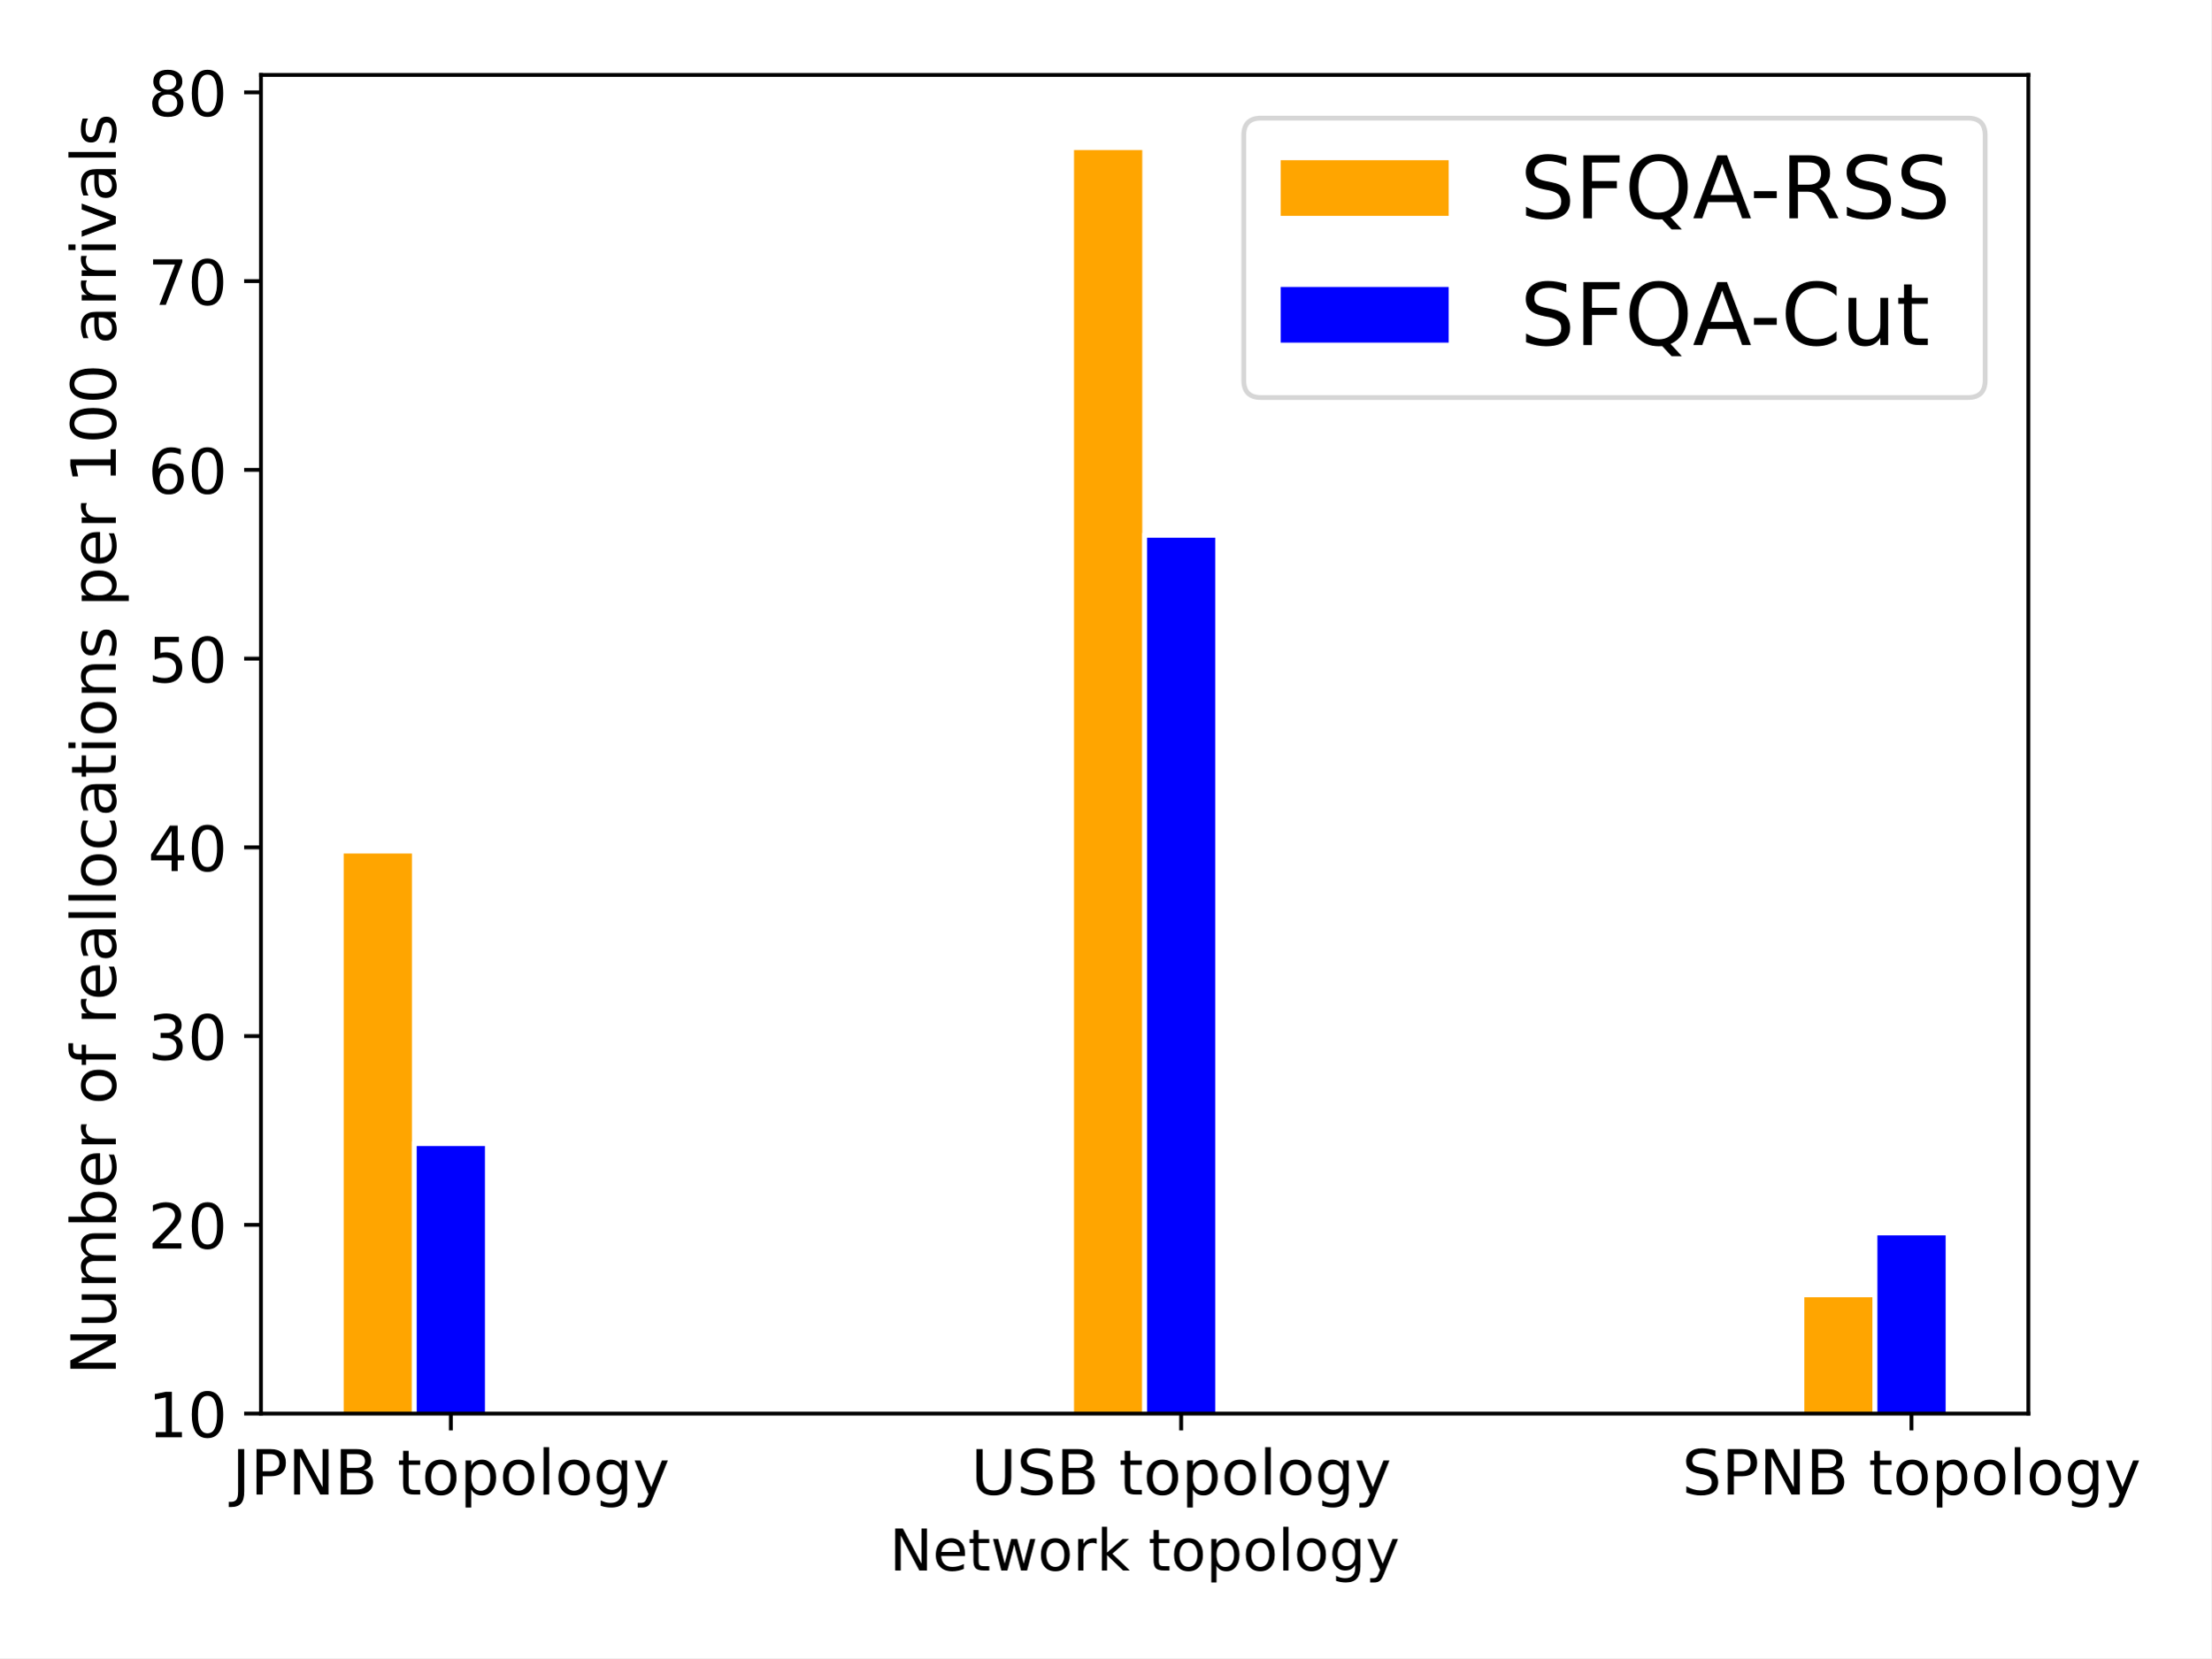
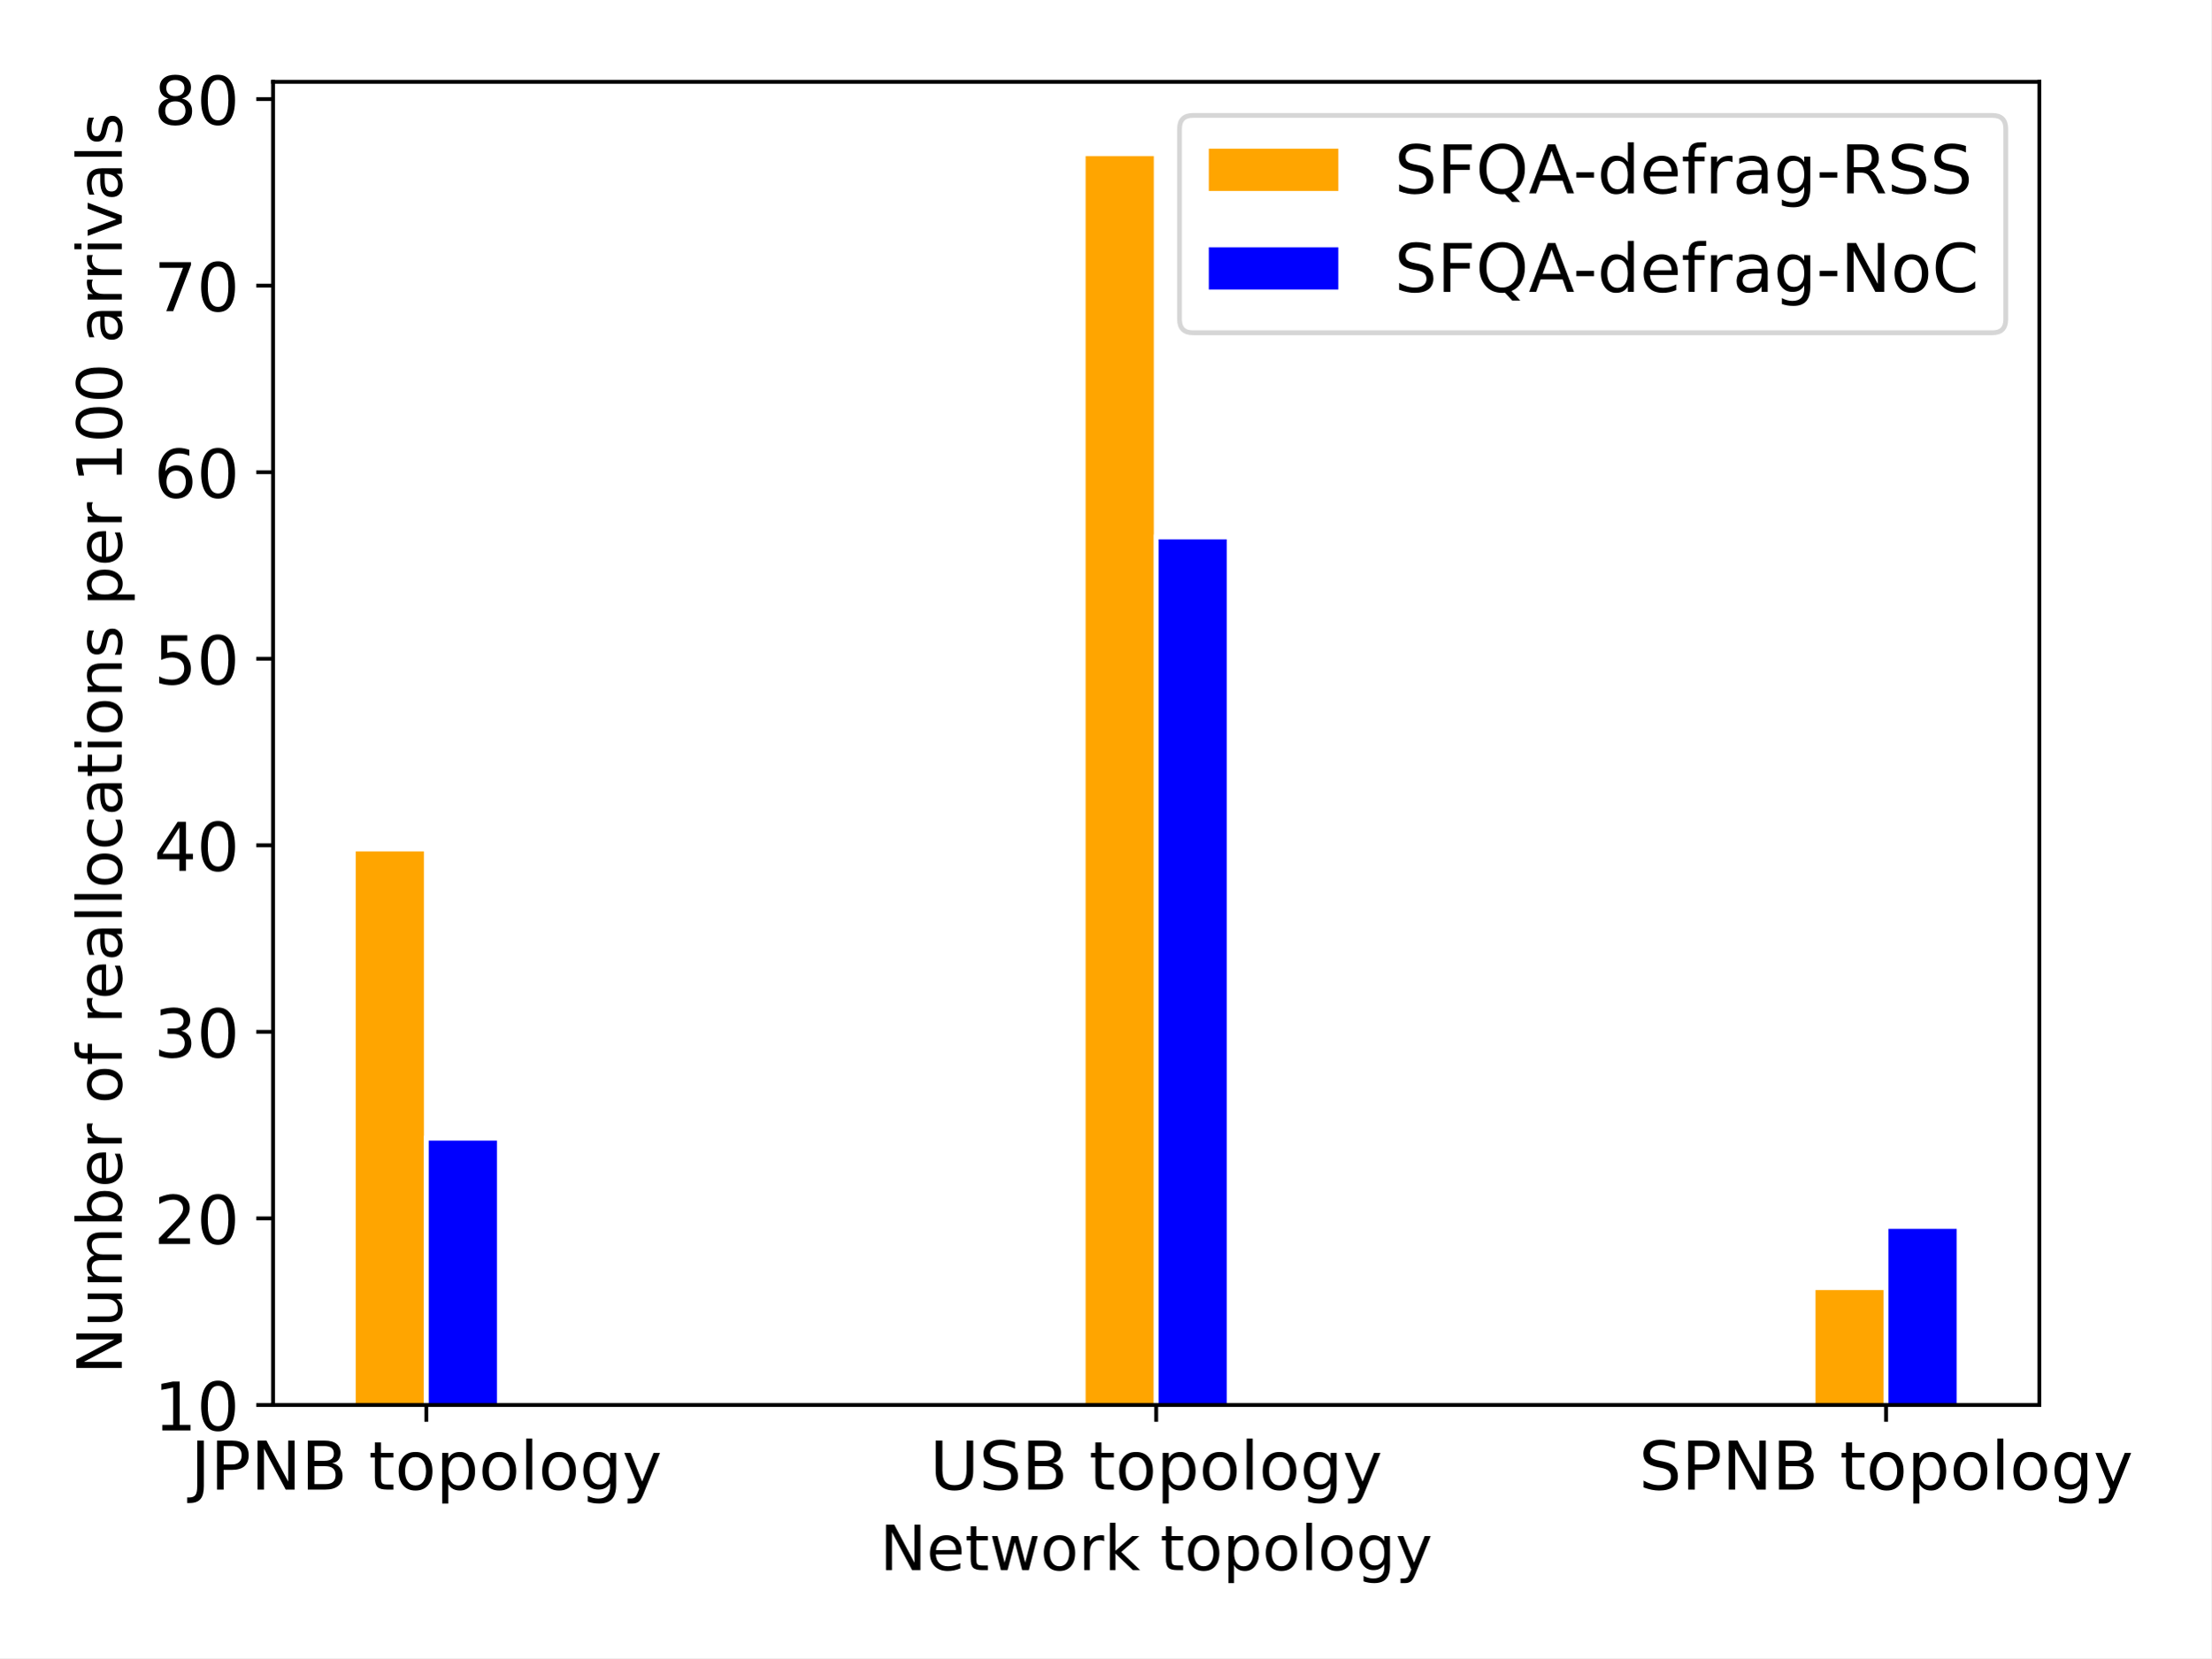
<svg xmlns="http://www.w3.org/2000/svg" xmlns:xlink="http://www.w3.org/1999/xlink" width="460.8pt" height="345.6pt" viewBox="0 0 460.8 345.6" version="1.1">
  <defs>
    <style type="text/css">*{stroke-linejoin: round; stroke-linecap: butt}</style>
  </defs>
  <g id="figure_1">
    <g id="patch_1">
      <path d="M 0 345.6  L 460.8 345.6  L 460.8 0  L 0 0  z " style="fill: #ffffff" />
    </g>
    <g id="axes_1">
      <g id="patch_2">
-         <path d="M 54.38 294.64  L 422.716 294.64  L 422.716 15.615  L 54.38 15.615  z " style="fill: #ffffff" />
+         <path d="M 56.9 292.84  L 425.01 292.84  L 425.01 17.055  L 56.9 17.055  z " style="fill: #ffffff" />
      </g>
      <g id="patch_3">
-         <path d="M 71.123 333.982  L 86.343 333.982  L 86.343 177.402  L 71.123 177.402  z " clip-path="url(#p8b72c60b9d)" style="fill: #ffa500; stroke: #ffffff; stroke-linejoin: miter" />
+         <path d="M 73.632 331.725  L 88.843 331.725  L 88.843 176.963  L 73.632 176.963  z " clip-path="url(#pbbbb23c0f5)" style="fill: #ffa500; stroke: #ffffff; stroke-linejoin: miter" />
      </g>
      <g id="patch_4">
-         <path d="M 223.328 333.982  L 238.548 333.982  L 238.548 30.775  L 223.328 30.775  z " clip-path="url(#p8b72c60b9d)" style="fill: #ffa500; stroke: #ffffff; stroke-linejoin: miter" />
+         <path d="M 225.744 331.725  L 240.955 331.725  L 240.955 32.039  L 225.744 32.039  z " clip-path="url(#pbbbb23c0f5)" style="fill: #ffa500; stroke: #ffffff; stroke-linejoin: miter" />
      </g>
      <g id="patch_5">
-         <path d="M 375.533 333.982  L 390.753 333.982  L 390.753 269.894  L 375.533 269.894  z " clip-path="url(#p8b72c60b9d)" style="fill: #ffa500; stroke: #ffffff; stroke-linejoin: miter" />
+         <path d="M 377.855 331.725  L 393.066 331.725  L 393.066 268.381  L 377.855 268.381  z " clip-path="url(#pbbbb23c0f5)" style="fill: #ffa500; stroke: #ffffff; stroke-linejoin: miter" />
      </g>
      <g id="patch_6">
-         <path d="M 86.343 333.982  L 101.564 333.982  L 101.564 238.381  L 86.343 238.381  z " clip-path="url(#p8b72c60b9d)" style="fill: #0000ff; stroke: #ffffff; stroke-linejoin: miter" />
+         <path d="M 88.843 331.725  L 104.055 331.725  L 104.055 237.235  L 88.843 237.235  z " clip-path="url(#pbbbb23c0f5)" style="fill: #0000ff; stroke: #ffffff; stroke-linejoin: miter" />
      </g>
      <g id="patch_7">
-         <path d="M 238.548 333.982  L 253.769 333.982  L 253.769 111.583  L 238.548 111.583  z " clip-path="url(#p8b72c60b9d)" style="fill: #0000ff; stroke: #ffffff; stroke-linejoin: miter" />
+         <path d="M 240.955 331.725  L 256.166 331.725  L 256.166 111.909  L 240.955 111.909  z " clip-path="url(#pbbbb23c0f5)" style="fill: #0000ff; stroke: #ffffff; stroke-linejoin: miter" />
      </g>
      <g id="patch_8">
-         <path d="M 390.753 333.982  L 405.974 333.982  L 405.974 256.99  L 390.753 256.99  z " clip-path="url(#p8b72c60b9d)" style="fill: #0000ff; stroke: #ffffff; stroke-linejoin: miter" />
+         <path d="M 393.066 331.725  L 408.277 331.725  L 408.277 255.627  L 393.066 255.627  z " clip-path="url(#pbbbb23c0f5)" style="fill: #0000ff; stroke: #ffffff; stroke-linejoin: miter" />
      </g>
      <g id="matplotlib.axis_1">
        <g id="xtick_1">
          <g id="line2d_1">
            <defs>
-               <path id="m2467086071" d="M 0 0  L 0 3.5  " style="stroke: #000000; stroke-width: 0.8" />
-             </defs>
-             <g>
-               <use xlink:href="#m2467086071" x="93.953" y="294.64" style="stroke: #000000; stroke-width: 0.8" />
+               <path id="m470420063f" d="M 0 0  L 0 3.5  " style="stroke: #000000; stroke-width: 0.8" />
+             </defs>
+             <g>
+               <use xlink:href="#m470420063f" x="88.843" y="292.84" style="stroke: #000000; stroke-width: 0.8" />
            </g>
          </g>
          <g id="text_1">
-             <g transform="translate(48.34261 311.518) scale(0.13 -0.13)">
+             <g transform="translate(39.72419 310.4778) scale(0.14 -0.14)">
              <defs>
                <path id="DejaVuSans-4a" d="M 628 4666  L 1259 4666  L 1259 325  Q 1259 -519 939 -900  Q 619 -1281 -91 -1281  L -331 -1281  L -331 -750  L -134 -750  Q 284 -750 456 -515  Q 628 -281 628 325  L 628 4666  z " transform="scale(0.015625)" />
                <path id="DejaVuSans-50" d="M 1259 4147  L 1259 2394  L 2053 2394  Q 2494 2394 2734 2622  Q 2975 2850 2975 3272  Q 2975 3691 2734 3919  Q 2494 4147 2053 4147  L 1259 4147  z M 628 4666  L 2053 4666  Q 2838 4666 3239 4311  Q 3641 3956 3641 3272  Q 3641 2581 3239 2228  Q 2838 1875 2053 1875  L 1259 1875  L 1259 0  L 628 0  L 628 4666  z " transform="scale(0.015625)" />
                <path id="DejaVuSans-4e" d="M 628 4666  L 1478 4666  L 3547 763  L 3547 4666  L 4159 4666  L 4159 0  L 3309 0  L 1241 3903  L 1241 0  L 628 0  L 628 4666  z " transform="scale(0.015625)" />
                <path id="DejaVuSans-42" d="M 1259 2228  L 1259 519  L 2272 519  Q 2781 519 3026 730  Q 3272 941 3272 1375  Q 3272 1813 3026 2020  Q 2781 2228 2272 2228  L 1259 2228  z M 1259 4147  L 1259 2741  L 2194 2741  Q 2656 2741 2882 2914  Q 3109 3088 3109 3444  Q 3109 3797 2882 3972  Q 2656 4147 2194 4147  L 1259 4147  z M 628 4666  L 2241 4666  Q 2963 4666 3353 4366  Q 3744 4066 3744 3513  Q 3744 3084 3544 2831  Q 3344 2578 2956 2516  Q 3422 2416 3680 2098  Q 3938 1781 3938 1306  Q 3938 681 3513 340  Q 3088 0 2303 0  L 628 0  L 628 4666  z " transform="scale(0.015625)" />
                <path id="DejaVuSans-20" transform="scale(0.015625)" />
                <path id="DejaVuSans-74" d="M 1172 4494  L 1172 3500  L 2356 3500  L 2356 3053  L 1172 3053  L 1172 1153  Q 1172 725 1289 603  Q 1406 481 1766 481  L 2356 481  L 2356 0  L 1766 0  Q 1100 0 847 248  Q 594 497 594 1153  L 594 3053  L 172 3053  L 172 3500  L 594 3500  L 594 4494  L 1172 4494  z " transform="scale(0.015625)" />
                <path id="DejaVuSans-6f" d="M 1959 3097  Q 1497 3097 1228 2736  Q 959 2375 959 1747  Q 959 1119 1226 758  Q 1494 397 1959 397  Q 2419 397 2687 759  Q 2956 1122 2956 1747  Q 2956 2369 2687 2733  Q 2419 3097 1959 3097  z M 1959 3584  Q 2709 3584 3137 3096  Q 3566 2609 3566 1747  Q 3566 888 3137 398  Q 2709 -91 1959 -91  Q 1206 -91 779 398  Q 353 888 353 1747  Q 353 2609 779 3096  Q 1206 3584 1959 3584  z " transform="scale(0.015625)" />
                <path id="DejaVuSans-70" d="M 1159 525  L 1159 -1331  L 581 -1331  L 581 3500  L 1159 3500  L 1159 2969  Q 1341 3281 1617 3432  Q 1894 3584 2278 3584  Q 2916 3584 3314 3078  Q 3713 2572 3713 1747  Q 3713 922 3314 415  Q 2916 -91 2278 -91  Q 1894 -91 1617 61  Q 1341 213 1159 525  z M 3116 1747  Q 3116 2381 2855 2742  Q 2594 3103 2138 3103  Q 1681 3103 1420 2742  Q 1159 2381 1159 1747  Q 1159 1113 1420 752  Q 1681 391 2138 391  Q 2594 391 2855 752  Q 3116 1113 3116 1747  z " transform="scale(0.015625)" />
                <path id="DejaVuSans-6c" d="M 603 4863  L 1178 4863  L 1178 0  L 603 0  L 603 4863  z " transform="scale(0.015625)" />
                <path id="DejaVuSans-67" d="M 2906 1791  Q 2906 2416 2648 2759  Q 2391 3103 1925 3103  Q 1463 3103 1205 2759  Q 947 2416 947 1791  Q 947 1169 1205 825  Q 1463 481 1925 481  Q 2391 481 2648 825  Q 2906 1169 2906 1791  z M 3481 434  Q 3481 -459 3084 -895  Q 2688 -1331 1869 -1331  Q 1566 -1331 1297 -1286  Q 1028 -1241 775 -1147  L 775 -588  Q 1028 -725 1275 -790  Q 1522 -856 1778 -856  Q 2344 -856 2625 -561  Q 2906 -266 2906 331  L 2906 616  Q 2728 306 2450 153  Q 2172 0 1784 0  Q 1141 0 747 490  Q 353 981 353 1791  Q 353 2603 747 3093  Q 1141 3584 1784 3584  Q 2172 3584 2450 3431  Q 2728 3278 2906 2969  L 2906 3500  L 3481 3500  L 3481 434  z " transform="scale(0.015625)" />
                <path id="DejaVuSans-79" d="M 2059 -325  Q 1816 -950 1584 -1140  Q 1353 -1331 966 -1331  L 506 -1331  L 506 -850  L 844 -850  Q 1081 -850 1212 -737  Q 1344 -625 1503 -206  L 1606 56  L 191 3500  L 800 3500  L 1894 763  L 2988 3500  L 3597 3500  L 2059 -325  z " transform="scale(0.015625)" />
              </defs>
              <use xlink:href="#DejaVuSans-4a" />
              <use xlink:href="#DejaVuSans-50" x="29.492" />
              <use xlink:href="#DejaVuSans-4e" x="89.795" />
              <use xlink:href="#DejaVuSans-42" x="164.6" />
              <use xlink:href="#DejaVuSans-20" x="233.203" />
              <use xlink:href="#DejaVuSans-74" x="264.99" />
              <use xlink:href="#DejaVuSans-6f" x="304.199" />
              <use xlink:href="#DejaVuSans-70" x="365.381" />
              <use xlink:href="#DejaVuSans-6f" x="428.857" />
              <use xlink:href="#DejaVuSans-6c" x="490.039" />
              <use xlink:href="#DejaVuSans-6f" x="517.822" />
              <use xlink:href="#DejaVuSans-67" x="579.004" />
              <use xlink:href="#DejaVuSans-79" x="642.48" />
            </g>
          </g>
        </g>
        <g id="xtick_2">
          <g id="line2d_2">
            <g>
-               <use xlink:href="#m2467086071" x="246.158" y="294.64" style="stroke: #000000; stroke-width: 0.8" />
+               <use xlink:href="#m470420063f" x="240.955" y="292.84" style="stroke: #000000; stroke-width: 0.8" />
            </g>
          </g>
          <g id="text_2">
-             <g transform="translate(202.3636 311.518) scale(0.13 -0.13)">
+             <g transform="translate(193.7913 310.4778) scale(0.14 -0.14)">
              <defs>
                <path id="DejaVuSans-55" d="M 556 4666  L 1191 4666  L 1191 1831  Q 1191 1081 1462 751  Q 1734 422 2344 422  Q 2950 422 3222 751  Q 3494 1081 3494 1831  L 3494 4666  L 4128 4666  L 4128 1753  Q 4128 841 3676 375  Q 3225 -91 2344 -91  Q 1459 -91 1007 375  Q 556 841 556 1753  L 556 4666  z " transform="scale(0.015625)" />
                <path id="DejaVuSans-53" d="M 3425 4513  L 3425 3897  Q 3066 4069 2747 4153  Q 2428 4238 2131 4238  Q 1616 4238 1336 4038  Q 1056 3838 1056 3469  Q 1056 3159 1242 3001  Q 1428 2844 1947 2747  L 2328 2669  Q 3034 2534 3370 2195  Q 3706 1856 3706 1288  Q 3706 609 3251 259  Q 2797 -91 1919 -91  Q 1588 -91 1214 -16  Q 841 59 441 206  L 441 856  Q 825 641 1194 531  Q 1563 422 1919 422  Q 2459 422 2753 634  Q 3047 847 3047 1241  Q 3047 1584 2836 1778  Q 2625 1972 2144 2069  L 1759 2144  Q 1053 2284 737 2584  Q 422 2884 422 3419  Q 422 4038 858 4394  Q 1294 4750 2059 4750  Q 2388 4750 2728 4690  Q 3069 4631 3425 4513  z " transform="scale(0.015625)" />
              </defs>
              <use xlink:href="#DejaVuSans-55" />
              <use xlink:href="#DejaVuSans-53" x="73.193" />
              <use xlink:href="#DejaVuSans-42" x="136.67" />
              <use xlink:href="#DejaVuSans-20" x="205.273" />
              <use xlink:href="#DejaVuSans-74" x="237.061" />
              <use xlink:href="#DejaVuSans-6f" x="276.27" />
              <use xlink:href="#DejaVuSans-70" x="337.451" />
              <use xlink:href="#DejaVuSans-6f" x="400.928" />
              <use xlink:href="#DejaVuSans-6c" x="462.109" />
              <use xlink:href="#DejaVuSans-6f" x="489.893" />
              <use xlink:href="#DejaVuSans-67" x="551.074" />
              <use xlink:href="#DejaVuSans-79" x="614.551" />
            </g>
          </g>
        </g>
        <g id="xtick_3">
          <g id="line2d_3">
            <g>
-               <use xlink:href="#m2467086071" x="398.363" y="294.64" style="stroke: #000000; stroke-width: 0.8" />
+               <use xlink:href="#m470420063f" x="393.066" y="292.84" style="stroke: #000000; stroke-width: 0.8" />
            </g>
          </g>
          <g id="text_3">
-             <g transform="translate(350.5437 311.518) scale(0.13 -0.13)">
+             <g transform="translate(341.5682 310.4778) scale(0.14 -0.14)">
              <use xlink:href="#DejaVuSans-53" />
              <use xlink:href="#DejaVuSans-50" x="63.477" />
              <use xlink:href="#DejaVuSans-4e" x="123.779" />
              <use xlink:href="#DejaVuSans-42" x="198.584" />
              <use xlink:href="#DejaVuSans-20" x="267.188" />
              <use xlink:href="#DejaVuSans-74" x="298.975" />
              <use xlink:href="#DejaVuSans-6f" x="338.184" />
              <use xlink:href="#DejaVuSans-70" x="399.365" />
              <use xlink:href="#DejaVuSans-6f" x="462.842" />
              <use xlink:href="#DejaVuSans-6c" x="524.023" />
              <use xlink:href="#DejaVuSans-6f" x="551.807" />
              <use xlink:href="#DejaVuSans-67" x="612.988" />
              <use xlink:href="#DejaVuSans-79" x="676.465" />
            </g>
          </g>
        </g>
        <g id="text_4">
-           <g transform="translate(185.3872 327.3397) scale(0.12 -0.12)">
+           <g transform="translate(183.3639 327.2673) scale(0.13 -0.13)">
            <defs>
              <path id="DejaVuSans-65" d="M 3597 1894  L 3597 1613  L 953 1613  Q 991 1019 1311 708  Q 1631 397 2203 397  Q 2534 397 2845 478  Q 3156 559 3463 722  L 3463 178  Q 3153 47 2828 -22  Q 2503 -91 2169 -91  Q 1331 -91 842 396  Q 353 884 353 1716  Q 353 2575 817 3079  Q 1281 3584 2069 3584  Q 2775 3584 3186 3129  Q 3597 2675 3597 1894  z M 3022 2063  Q 3016 2534 2758 2815  Q 2500 3097 2075 3097  Q 1594 3097 1305 2825  Q 1016 2553 972 2059  L 3022 2063  z " transform="scale(0.015625)" />
              <path id="DejaVuSans-77" d="M 269 3500  L 844 3500  L 1563 769  L 2278 3500  L 2956 3500  L 3675 769  L 4391 3500  L 4966 3500  L 4050 0  L 3372 0  L 2619 2869  L 1863 0  L 1184 0  L 269 3500  z " transform="scale(0.015625)" />
              <path id="DejaVuSans-72" d="M 2631 2963  Q 2534 3019 2420 3045  Q 2306 3072 2169 3072  Q 1681 3072 1420 2755  Q 1159 2438 1159 1844  L 1159 0  L 581 0  L 581 3500  L 1159 3500  L 1159 2956  Q 1341 3275 1631 3429  Q 1922 3584 2338 3584  Q 2397 3584 2469 3576  Q 2541 3569 2628 3553  L 2631 2963  z " transform="scale(0.015625)" />
              <path id="DejaVuSans-6b" d="M 581 4863  L 1159 4863  L 1159 1991  L 2875 3500  L 3609 3500  L 1753 1863  L 3688 0  L 2938 0  L 1159 1709  L 1159 0  L 581 0  L 581 4863  z " transform="scale(0.015625)" />
            </defs>
            <use xlink:href="#DejaVuSans-4e" />
            <use xlink:href="#DejaVuSans-65" x="74.805" />
            <use xlink:href="#DejaVuSans-74" x="136.328" />
            <use xlink:href="#DejaVuSans-77" x="175.537" />
            <use xlink:href="#DejaVuSans-6f" x="257.324" />
            <use xlink:href="#DejaVuSans-72" x="318.506" />
            <use xlink:href="#DejaVuSans-6b" x="359.619" />
            <use xlink:href="#DejaVuSans-20" x="417.529" />
            <use xlink:href="#DejaVuSans-74" x="449.316" />
            <use xlink:href="#DejaVuSans-6f" x="488.525" />
            <use xlink:href="#DejaVuSans-70" x="549.707" />
            <use xlink:href="#DejaVuSans-6f" x="613.184" />
            <use xlink:href="#DejaVuSans-6c" x="674.365" />
            <use xlink:href="#DejaVuSans-6f" x="702.148" />
            <use xlink:href="#DejaVuSans-67" x="763.33" />
            <use xlink:href="#DejaVuSans-79" x="826.807" />
          </g>
        </g>
      </g>
      <g id="matplotlib.axis_2">
        <g id="ytick_1">
          <g id="line2d_4">
            <defs>
-               <path id="m91359f4f66" d="M 0 0  L -3.5 0  " style="stroke: #000000; stroke-width: 0.8" />
-             </defs>
-             <g>
-               <use xlink:href="#m91359f4f66" x="54.38" y="294.64" style="stroke: #000000; stroke-width: 0.8" />
+               <path id="m928e2d3a14" d="M 0 0  L -3.5 0  " style="stroke: #000000; stroke-width: 0.8" />
+             </defs>
+             <g>
+               <use xlink:href="#m928e2d3a14" x="56.9" y="292.84" style="stroke: #000000; stroke-width: 0.8" />
            </g>
          </g>
          <g id="text_5">
-             <g transform="translate(30.8375 299.579) scale(0.13 -0.13)">
+             <g transform="translate(32.085 298.1589) scale(0.14 -0.14)">
              <defs>
                <path id="DejaVuSans-31" d="M 794 531  L 1825 531  L 1825 4091  L 703 3866  L 703 4441  L 1819 4666  L 2450 4666  L 2450 531  L 3481 531  L 3481 0  L 794 0  L 794 531  z " transform="scale(0.015625)" />
                <path id="DejaVuSans-30" d="M 2034 4250  Q 1547 4250 1301 3770  Q 1056 3291 1056 2328  Q 1056 1369 1301 889  Q 1547 409 2034 409  Q 2525 409 2770 889  Q 3016 1369 3016 2328  Q 3016 3291 2770 3770  Q 2525 4250 2034 4250  z M 2034 4750  Q 2819 4750 3233 4129  Q 3647 3509 3647 2328  Q 3647 1150 3233 529  Q 2819 -91 2034 -91  Q 1250 -91 836 529  Q 422 1150 422 2328  Q 422 3509 836 4129  Q 1250 4750 2034 4750  z " transform="scale(0.015625)" />
              </defs>
              <use xlink:href="#DejaVuSans-31" />
              <use xlink:href="#DejaVuSans-30" x="63.623" />
            </g>
          </g>
        </g>
        <g id="ytick_2">
          <g id="line2d_5">
            <g>
-               <use xlink:href="#m91359f4f66" x="54.38" y="255.298" style="stroke: #000000; stroke-width: 0.8" />
+               <use xlink:href="#m928e2d3a14" x="56.9" y="253.955" style="stroke: #000000; stroke-width: 0.8" />
            </g>
          </g>
          <g id="text_6">
-             <g transform="translate(30.8375 260.2373) scale(0.13 -0.13)">
+             <g transform="translate(32.085 259.274) scale(0.14 -0.14)">
              <defs>
                <path id="DejaVuSans-32" d="M 1228 531  L 3431 531  L 3431 0  L 469 0  L 469 531  Q 828 903 1448 1529  Q 2069 2156 2228 2338  Q 2531 2678 2651 2914  Q 2772 3150 2772 3378  Q 2772 3750 2511 3984  Q 2250 4219 1831 4219  Q 1534 4219 1204 4116  Q 875 4013 500 3803  L 500 4441  Q 881 4594 1212 4672  Q 1544 4750 1819 4750  Q 2544 4750 2975 4387  Q 3406 4025 3406 3419  Q 3406 3131 3298 2873  Q 3191 2616 2906 2266  Q 2828 2175 2409 1742  Q 1991 1309 1228 531  z " transform="scale(0.015625)" />
              </defs>
              <use xlink:href="#DejaVuSans-32" />
              <use xlink:href="#DejaVuSans-30" x="63.623" />
            </g>
          </g>
        </g>
        <g id="ytick_3">
          <g id="line2d_6">
            <g>
-               <use xlink:href="#m91359f4f66" x="54.38" y="215.957" style="stroke: #000000; stroke-width: 0.8" />
+               <use xlink:href="#m928e2d3a14" x="56.9" y="215.07" style="stroke: #000000; stroke-width: 0.8" />
            </g>
          </g>
          <g id="text_7">
-             <g transform="translate(30.8375 220.8956) scale(0.13 -0.13)">
+             <g transform="translate(32.085 220.3892) scale(0.14 -0.14)">
              <defs>
                <path id="DejaVuSans-33" d="M 2597 2516  Q 3050 2419 3304 2112  Q 3559 1806 3559 1356  Q 3559 666 3084 287  Q 2609 -91 1734 -91  Q 1441 -91 1130 -33  Q 819 25 488 141  L 488 750  Q 750 597 1062 519  Q 1375 441 1716 441  Q 2309 441 2620 675  Q 2931 909 2931 1356  Q 2931 1769 2642 2001  Q 2353 2234 1838 2234  L 1294 2234  L 1294 2753  L 1863 2753  Q 2328 2753 2575 2939  Q 2822 3125 2822 3475  Q 2822 3834 2567 4026  Q 2313 4219 1838 4219  Q 1578 4219 1281 4162  Q 984 4106 628 3988  L 628 4550  Q 988 4650 1302 4700  Q 1616 4750 1894 4750  Q 2613 4750 3031 4423  Q 3450 4097 3450 3541  Q 3450 3153 3228 2886  Q 3006 2619 2597 2516  z " transform="scale(0.015625)" />
              </defs>
              <use xlink:href="#DejaVuSans-33" />
              <use xlink:href="#DejaVuSans-30" x="63.623" />
            </g>
          </g>
        </g>
        <g id="ytick_4">
          <g id="line2d_7">
            <g>
-               <use xlink:href="#m91359f4f66" x="54.38" y="176.615" style="stroke: #000000; stroke-width: 0.8" />
+               <use xlink:href="#m928e2d3a14" x="56.9" y="176.185" style="stroke: #000000; stroke-width: 0.8" />
            </g>
          </g>
          <g id="text_8">
-             <g transform="translate(30.8375 181.5539) scale(0.13 -0.13)">
+             <g transform="translate(32.085 181.5043) scale(0.14 -0.14)">
              <defs>
                <path id="DejaVuSans-34" d="M 2419 4116  L 825 1625  L 2419 1625  L 2419 4116  z M 2253 4666  L 3047 4666  L 3047 1625  L 3713 1625  L 3713 1100  L 3047 1100  L 3047 0  L 2419 0  L 2419 1100  L 313 1100  L 313 1709  L 2253 4666  z " transform="scale(0.015625)" />
              </defs>
              <use xlink:href="#DejaVuSans-34" />
              <use xlink:href="#DejaVuSans-30" x="63.623" />
            </g>
          </g>
        </g>
        <g id="ytick_5">
          <g id="line2d_8">
            <g>
-               <use xlink:href="#m91359f4f66" x="54.38" y="137.273" style="stroke: #000000; stroke-width: 0.8" />
+               <use xlink:href="#m928e2d3a14" x="56.9" y="137.301" style="stroke: #000000; stroke-width: 0.8" />
            </g>
          </g>
          <g id="text_9">
-             <g transform="translate(30.8375 142.2122) scale(0.13 -0.13)">
+             <g transform="translate(32.085 142.6195) scale(0.14 -0.14)">
              <defs>
                <path id="DejaVuSans-35" d="M 691 4666  L 3169 4666  L 3169 4134  L 1269 4134  L 1269 2991  Q 1406 3038 1543 3061  Q 1681 3084 1819 3084  Q 2600 3084 3056 2656  Q 3513 2228 3513 1497  Q 3513 744 3044 326  Q 2575 -91 1722 -91  Q 1428 -91 1123 -41  Q 819 9 494 109  L 494 744  Q 775 591 1075 516  Q 1375 441 1709 441  Q 2250 441 2565 725  Q 2881 1009 2881 1497  Q 2881 1984 2565 2268  Q 2250 2553 1709 2553  Q 1456 2553 1204 2497  Q 953 2441 691 2322  L 691 4666  z " transform="scale(0.015625)" />
              </defs>
              <use xlink:href="#DejaVuSans-35" />
              <use xlink:href="#DejaVuSans-30" x="63.623" />
            </g>
          </g>
        </g>
        <g id="ytick_6">
          <g id="line2d_9">
            <g>
-               <use xlink:href="#m91359f4f66" x="54.38" y="97.932" style="stroke: #000000; stroke-width: 0.8" />
+               <use xlink:href="#m928e2d3a14" x="56.9" y="98.416" style="stroke: #000000; stroke-width: 0.8" />
            </g>
          </g>
          <g id="text_10">
-             <g transform="translate(30.8375 102.8705) scale(0.13 -0.13)">
+             <g transform="translate(32.085 103.7346) scale(0.14 -0.14)">
              <defs>
                <path id="DejaVuSans-36" d="M 2113 2584  Q 1688 2584 1439 2293  Q 1191 2003 1191 1497  Q 1191 994 1439 701  Q 1688 409 2113 409  Q 2538 409 2786 701  Q 3034 994 3034 1497  Q 3034 2003 2786 2293  Q 2538 2584 2113 2584  z M 3366 4563  L 3366 3988  Q 3128 4100 2886 4159  Q 2644 4219 2406 4219  Q 1781 4219 1451 3797  Q 1122 3375 1075 2522  Q 1259 2794 1537 2939  Q 1816 3084 2150 3084  Q 2853 3084 3261 2657  Q 3669 2231 3669 1497  Q 3669 778 3244 343  Q 2819 -91 2113 -91  Q 1303 -91 875 529  Q 447 1150 447 2328  Q 447 3434 972 4092  Q 1497 4750 2381 4750  Q 2619 4750 2861 4703  Q 3103 4656 3366 4563  z " transform="scale(0.015625)" />
              </defs>
              <use xlink:href="#DejaVuSans-36" />
              <use xlink:href="#DejaVuSans-30" x="63.623" />
            </g>
          </g>
        </g>
        <g id="ytick_7">
          <g id="line2d_10">
            <g>
-               <use xlink:href="#m91359f4f66" x="54.38" y="58.59" style="stroke: #000000; stroke-width: 0.8" />
+               <use xlink:href="#m928e2d3a14" x="56.9" y="59.531" style="stroke: #000000; stroke-width: 0.8" />
            </g>
          </g>
          <g id="text_11">
-             <g transform="translate(30.8375 63.52882) scale(0.13 -0.13)">
+             <g transform="translate(32.085 64.84972) scale(0.14 -0.14)">
              <defs>
                <path id="DejaVuSans-37" d="M 525 4666  L 3525 4666  L 3525 4397  L 1831 0  L 1172 0  L 2766 4134  L 525 4134  L 525 4666  z " transform="scale(0.015625)" />
              </defs>
              <use xlink:href="#DejaVuSans-37" />
              <use xlink:href="#DejaVuSans-30" x="63.623" />
            </g>
          </g>
        </g>
        <g id="ytick_8">
          <g id="line2d_11">
            <g>
-               <use xlink:href="#m91359f4f66" x="54.38" y="19.248" style="stroke: #000000; stroke-width: 0.8" />
+               <use xlink:href="#m928e2d3a14" x="56.9" y="20.646" style="stroke: #000000; stroke-width: 0.8" />
            </g>
          </g>
          <g id="text_12">
-             <g transform="translate(30.8375 24.18713) scale(0.13 -0.13)">
+             <g transform="translate(32.085 25.96486) scale(0.14 -0.14)">
              <defs>
                <path id="DejaVuSans-38" d="M 2034 2216  Q 1584 2216 1326 1975  Q 1069 1734 1069 1313  Q 1069 891 1326 650  Q 1584 409 2034 409  Q 2484 409 2743 651  Q 3003 894 3003 1313  Q 3003 1734 2745 1975  Q 2488 2216 2034 2216  z M 1403 2484  Q 997 2584 770 2862  Q 544 3141 544 3541  Q 544 4100 942 4425  Q 1341 4750 2034 4750  Q 2731 4750 3128 4425  Q 3525 4100 3525 3541  Q 3525 3141 3298 2862  Q 3072 2584 2669 2484  Q 3125 2378 3379 2068  Q 3634 1759 3634 1313  Q 3634 634 3220 271  Q 2806 -91 2034 -91  Q 1263 -91 848 271  Q 434 634 434 1313  Q 434 1759 690 2068  Q 947 2378 1403 2484  z M 1172 3481  Q 1172 3119 1398 2916  Q 1625 2713 2034 2713  Q 2441 2713 2670 2916  Q 2900 3119 2900 3481  Q 2900 3844 2670 4047  Q 2441 4250 2034 4250  Q 1625 4250 1398 4047  Q 1172 3844 1172 3481  z " transform="scale(0.015625)" />
              </defs>
              <use xlink:href="#DejaVuSans-38" />
              <use xlink:href="#DejaVuSans-30" x="63.623" />
            </g>
          </g>
        </g>
        <g id="text_13">
-           <g transform="translate(24.13391 286.5717) rotate(-90) scale(0.13 -0.13)">
+           <g transform="translate(25.38141 286.3917) rotate(-90) scale(0.13 -0.13)">
            <defs>
              <path id="DejaVuSans-75" d="M 544 1381  L 544 3500  L 1119 3500  L 1119 1403  Q 1119 906 1312 657  Q 1506 409 1894 409  Q 2359 409 2629 706  Q 2900 1003 2900 1516  L 2900 3500  L 3475 3500  L 3475 0  L 2900 0  L 2900 538  Q 2691 219 2414 64  Q 2138 -91 1772 -91  Q 1169 -91 856 284  Q 544 659 544 1381  z M 1991 3584  L 1991 3584  z " transform="scale(0.015625)" />
              <path id="DejaVuSans-6d" d="M 3328 2828  Q 3544 3216 3844 3400  Q 4144 3584 4550 3584  Q 5097 3584 5394 3201  Q 5691 2819 5691 2113  L 5691 0  L 5113 0  L 5113 2094  Q 5113 2597 4934 2840  Q 4756 3084 4391 3084  Q 3944 3084 3684 2787  Q 3425 2491 3425 1978  L 3425 0  L 2847 0  L 2847 2094  Q 2847 2600 2669 2842  Q 2491 3084 2119 3084  Q 1678 3084 1418 2786  Q 1159 2488 1159 1978  L 1159 0  L 581 0  L 581 3500  L 1159 3500  L 1159 2956  Q 1356 3278 1631 3431  Q 1906 3584 2284 3584  Q 2666 3584 2933 3390  Q 3200 3197 3328 2828  z " transform="scale(0.015625)" />
              <path id="DejaVuSans-62" d="M 3116 1747  Q 3116 2381 2855 2742  Q 2594 3103 2138 3103  Q 1681 3103 1420 2742  Q 1159 2381 1159 1747  Q 1159 1113 1420 752  Q 1681 391 2138 391  Q 2594 391 2855 752  Q 3116 1113 3116 1747  z M 1159 2969  Q 1341 3281 1617 3432  Q 1894 3584 2278 3584  Q 2916 3584 3314 3078  Q 3713 2572 3713 1747  Q 3713 922 3314 415  Q 2916 -91 2278 -91  Q 1894 -91 1617 61  Q 1341 213 1159 525  L 1159 0  L 581 0  L 581 4863  L 1159 4863  L 1159 2969  z " transform="scale(0.015625)" />
              <path id="DejaVuSans-66" d="M 2375 4863  L 2375 4384  L 1825 4384  Q 1516 4384 1395 4259  Q 1275 4134 1275 3809  L 1275 3500  L 2222 3500  L 2222 3053  L 1275 3053  L 1275 0  L 697 0  L 697 3053  L 147 3053  L 147 3500  L 697 3500  L 697 3744  Q 697 4328 969 4595  Q 1241 4863 1831 4863  L 2375 4863  z " transform="scale(0.015625)" />
              <path id="DejaVuSans-61" d="M 2194 1759  Q 1497 1759 1228 1600  Q 959 1441 959 1056  Q 959 750 1161 570  Q 1363 391 1709 391  Q 2188 391 2477 730  Q 2766 1069 2766 1631  L 2766 1759  L 2194 1759  z M 3341 1997  L 3341 0  L 2766 0  L 2766 531  Q 2569 213 2275 61  Q 1981 -91 1556 -91  Q 1019 -91 701 211  Q 384 513 384 1019  Q 384 1609 779 1909  Q 1175 2209 1959 2209  L 2766 2209  L 2766 2266  Q 2766 2663 2505 2880  Q 2244 3097 1772 3097  Q 1472 3097 1187 3025  Q 903 2953 641 2809  L 641 3341  Q 956 3463 1253 3523  Q 1550 3584 1831 3584  Q 2591 3584 2966 3190  Q 3341 2797 3341 1997  z " transform="scale(0.015625)" />
              <path id="DejaVuSans-63" d="M 3122 3366  L 3122 2828  Q 2878 2963 2633 3030  Q 2388 3097 2138 3097  Q 1578 3097 1268 2742  Q 959 2388 959 1747  Q 959 1106 1268 751  Q 1578 397 2138 397  Q 2388 397 2633 464  Q 2878 531 3122 666  L 3122 134  Q 2881 22 2623 -34  Q 2366 -91 2075 -91  Q 1284 -91 818 406  Q 353 903 353 1747  Q 353 2603 823 3093  Q 1294 3584 2113 3584  Q 2378 3584 2631 3529  Q 2884 3475 3122 3366  z " transform="scale(0.015625)" />
              <path id="DejaVuSans-69" d="M 603 3500  L 1178 3500  L 1178 0  L 603 0  L 603 3500  z M 603 4863  L 1178 4863  L 1178 4134  L 603 4134  L 603 4863  z " transform="scale(0.015625)" />
              <path id="DejaVuSans-6e" d="M 3513 2113  L 3513 0  L 2938 0  L 2938 2094  Q 2938 2591 2744 2837  Q 2550 3084 2163 3084  Q 1697 3084 1428 2787  Q 1159 2491 1159 1978  L 1159 0  L 581 0  L 581 3500  L 1159 3500  L 1159 2956  Q 1366 3272 1645 3428  Q 1925 3584 2291 3584  Q 2894 3584 3203 3211  Q 3513 2838 3513 2113  z " transform="scale(0.015625)" />
              <path id="DejaVuSans-73" d="M 2834 3397  L 2834 2853  Q 2591 2978 2328 3040  Q 2066 3103 1784 3103  Q 1356 3103 1142 2972  Q 928 2841 928 2578  Q 928 2378 1081 2264  Q 1234 2150 1697 2047  L 1894 2003  Q 2506 1872 2764 1633  Q 3022 1394 3022 966  Q 3022 478 2636 193  Q 2250 -91 1575 -91  Q 1294 -91 989 -36  Q 684 19 347 128  L 347 722  Q 666 556 975 473  Q 1284 391 1588 391  Q 1994 391 2212 530  Q 2431 669 2431 922  Q 2431 1156 2273 1281  Q 2116 1406 1581 1522  L 1381 1569  Q 847 1681 609 1914  Q 372 2147 372 2553  Q 372 3047 722 3315  Q 1072 3584 1716 3584  Q 2034 3584 2315 3537  Q 2597 3491 2834 3397  z " transform="scale(0.015625)" />
              <path id="DejaVuSans-76" d="M 191 3500  L 800 3500  L 1894 563  L 2988 3500  L 3597 3500  L 2284 0  L 1503 0  L 191 3500  z " transform="scale(0.015625)" />
            </defs>
            <use xlink:href="#DejaVuSans-4e" />
            <use xlink:href="#DejaVuSans-75" x="74.805" />
            <use xlink:href="#DejaVuSans-6d" x="138.184" />
            <use xlink:href="#DejaVuSans-62" x="235.596" />
            <use xlink:href="#DejaVuSans-65" x="299.072" />
            <use xlink:href="#DejaVuSans-72" x="360.596" />
            <use xlink:href="#DejaVuSans-20" x="401.709" />
            <use xlink:href="#DejaVuSans-6f" x="433.496" />
            <use xlink:href="#DejaVuSans-66" x="494.678" />
            <use xlink:href="#DejaVuSans-20" x="529.883" />
            <use xlink:href="#DejaVuSans-72" x="561.67" />
            <use xlink:href="#DejaVuSans-65" x="600.533" />
            <use xlink:href="#DejaVuSans-61" x="662.057" />
            <use xlink:href="#DejaVuSans-6c" x="723.336" />
            <use xlink:href="#DejaVuSans-6c" x="751.119" />
            <use xlink:href="#DejaVuSans-6f" x="778.902" />
            <use xlink:href="#DejaVuSans-63" x="840.084" />
            <use xlink:href="#DejaVuSans-61" x="895.064" />
            <use xlink:href="#DejaVuSans-74" x="956.344" />
            <use xlink:href="#DejaVuSans-69" x="995.553" />
            <use xlink:href="#DejaVuSans-6f" x="1023.336" />
            <use xlink:href="#DejaVuSans-6e" x="1084.518" />
            <use xlink:href="#DejaVuSans-73" x="1147.896" />
            <use xlink:href="#DejaVuSans-20" x="1199.996" />
            <use xlink:href="#DejaVuSans-70" x="1231.783" />
            <use xlink:href="#DejaVuSans-65" x="1295.26" />
            <use xlink:href="#DejaVuSans-72" x="1356.783" />
            <use xlink:href="#DejaVuSans-20" x="1397.896" />
            <use xlink:href="#DejaVuSans-31" x="1429.684" />
            <use xlink:href="#DejaVuSans-30" x="1493.307" />
            <use xlink:href="#DejaVuSans-30" x="1556.93" />
            <use xlink:href="#DejaVuSans-20" x="1620.553" />
            <use xlink:href="#DejaVuSans-61" x="1652.34" />
            <use xlink:href="#DejaVuSans-72" x="1713.619" />
            <use xlink:href="#DejaVuSans-72" x="1752.982" />
            <use xlink:href="#DejaVuSans-69" x="1794.096" />
            <use xlink:href="#DejaVuSans-76" x="1821.879" />
            <use xlink:href="#DejaVuSans-61" x="1881.059" />
            <use xlink:href="#DejaVuSans-6c" x="1942.338" />
            <use xlink:href="#DejaVuSans-73" x="1970.121" />
          </g>
        </g>
      </g>
      <g id="patch_9">
-         <path d="M 54.38 294.64  L 54.38 15.615  " style="fill: none; stroke: #000000; stroke-width: 0.8; stroke-linejoin: miter; stroke-linecap: square" />
+         <path d="M 56.9 292.84  L 56.9 17.055  " style="fill: none; stroke: #000000; stroke-width: 0.8; stroke-linejoin: miter; stroke-linecap: square" />
      </g>
      <g id="patch_10">
-         <path d="M 422.716 294.64  L 422.716 15.615  " style="fill: none; stroke: #000000; stroke-width: 0.8; stroke-linejoin: miter; stroke-linecap: square" />
+         <path d="M 425.01 292.84  L 425.01 17.055  " style="fill: none; stroke: #000000; stroke-width: 0.8; stroke-linejoin: miter; stroke-linecap: square" />
      </g>
      <g id="patch_11">
-         <path d="M 54.38 294.64  L 422.716 294.64  " style="fill: none; stroke: #000000; stroke-width: 0.8; stroke-linejoin: miter; stroke-linecap: square" />
+         <path d="M 56.9 292.84  L 425.01 292.84  " style="fill: none; stroke: #000000; stroke-width: 0.8; stroke-linejoin: miter; stroke-linecap: square" />
      </g>
      <g id="patch_12">
-         <path d="M 54.38 15.615  L 422.716 15.615  " style="fill: none; stroke: #000000; stroke-width: 0.8; stroke-linejoin: miter; stroke-linecap: square" />
+         <path d="M 56.9 17.055  L 425.01 17.055  " style="fill: none; stroke: #000000; stroke-width: 0.8; stroke-linejoin: miter; stroke-linecap: square" />
      </g>
      <g id="legend_1">
        <g id="patch_13">
-           <path d="M 262.803 82.856  L 410.116 82.856  Q 413.716 82.856 413.716 79.256  L 413.716 28.215  Q 413.716 24.615 410.116 24.615  L 262.803 24.615  Q 259.203 24.615 259.203 28.215  L 259.203 79.256  Q 259.203 82.856 262.803 82.856  z " style="fill: #ffffff; opacity: 0.8; stroke: #cccccc; stroke-linejoin: miter" />
+           <path d="M 248.616 69.354  L 415.21 69.354  Q 418.01 69.354 418.01 66.554  L 418.01 26.855  Q 418.01 24.055 415.21 24.055  L 248.616 24.055  Q 245.816 24.055 245.816 26.855  L 245.816 66.554  Q 245.816 69.354 248.616 69.354  z " style="fill: #ffffff; opacity: 0.8; stroke: #cccccc; stroke-linejoin: miter" />
        </g>
        <g id="patch_14">
-           <path d="M 266.403 45.492  L 302.403 45.492  L 302.403 32.892  L 266.403 32.892  z " style="fill: #ffa500; stroke: #ffffff; stroke-linejoin: miter" />
+           <path d="M 251.416 40.293  L 279.416 40.293  L 279.416 30.493  L 251.416 30.493  z " style="fill: #ffa500; stroke: #ffffff; stroke-linejoin: miter" />
        </g>
        <g id="text_14">
-           <g transform="translate(316.8031 45.49212) scale(0.18 -0.18)">
+           <g transform="translate(290.6163 40.29275) scale(0.14 -0.14)">
            <defs>
              <path id="DejaVuSans-46" d="M 628 4666  L 3309 4666  L 3309 4134  L 1259 4134  L 1259 2759  L 3109 2759  L 3109 2228  L 1259 2228  L 1259 0  L 628 0  L 628 4666  z " transform="scale(0.015625)" />
              <path id="DejaVuSans-51" d="M 2522 4238  Q 1834 4238 1429 3725  Q 1025 3213 1025 2328  Q 1025 1447 1429 934  Q 1834 422 2522 422  Q 3209 422 3611 934  Q 4013 1447 4013 2328  Q 4013 3213 3611 3725  Q 3209 4238 2522 4238  z M 3406 84  L 4238 -825  L 3475 -825  L 2784 -78  Q 2681 -84 2626 -87  Q 2572 -91 2522 -91  Q 1538 -91 948 567  Q 359 1225 359 2328  Q 359 3434 948 4092  Q 1538 4750 2522 4750  Q 3503 4750 4090 4092  Q 4678 3434 4678 2328  Q 4678 1516 4351 937  Q 4025 359 3406 84  z " transform="scale(0.015625)" />
              <path id="DejaVuSans-41" d="M 2188 4044  L 1331 1722  L 3047 1722  L 2188 4044  z M 1831 4666  L 2547 4666  L 4325 0  L 3669 0  L 3244 1197  L 1141 1197  L 716 0  L 50 0  L 1831 4666  z " transform="scale(0.015625)" />
              <path id="DejaVuSans-2d" d="M 313 2009  L 1997 2009  L 1997 1497  L 313 1497  L 313 2009  z " transform="scale(0.015625)" />
+               <path id="DejaVuSans-64" d="M 2906 2969  L 2906 4863  L 3481 4863  L 3481 0  L 2906 0  L 2906 525  Q 2725 213 2448 61  Q 2172 -91 1784 -91  Q 1150 -91 751 415  Q 353 922 353 1747  Q 353 2572 751 3078  Q 1150 3584 1784 3584  Q 2172 3584 2448 3432  Q 2725 3281 2906 2969  z M 947 1747  Q 947 1113 1208 752  Q 1469 391 1925 391  Q 2381 391 2643 752  Q 2906 1113 2906 1747  Q 2906 2381 2643 2742  Q 2381 3103 1925 3103  Q 1469 3103 1208 2742  Q 947 2381 947 1747  z " transform="scale(0.015625)" />
              <path id="DejaVuSans-52" d="M 2841 2188  Q 3044 2119 3236 1894  Q 3428 1669 3622 1275  L 4263 0  L 3584 0  L 2988 1197  Q 2756 1666 2539 1819  Q 2322 1972 1947 1972  L 1259 1972  L 1259 0  L 628 0  L 628 4666  L 2053 4666  Q 2853 4666 3247 4331  Q 3641 3997 3641 3322  Q 3641 2881 3436 2590  Q 3231 2300 2841 2188  z M 1259 4147  L 1259 2491  L 2053 2491  Q 2509 2491 2742 2702  Q 2975 2913 2975 3322  Q 2975 3731 2742 3939  Q 2509 4147 2053 4147  L 1259 4147  z " transform="scale(0.015625)" />
            </defs>
            <use xlink:href="#DejaVuSans-53" />
            <use xlink:href="#DejaVuSans-46" x="63.477" />
            <use xlink:href="#DejaVuSans-51" x="120.996" />
            <use xlink:href="#DejaVuSans-41" x="199.707" />
            <use xlink:href="#DejaVuSans-2d" x="265.865" />
-             <use xlink:href="#DejaVuSans-52" x="301.949" />
-             <use xlink:href="#DejaVuSans-53" x="371.432" />
-             <use xlink:href="#DejaVuSans-53" x="434.908" />
+             <use xlink:href="#DejaVuSans-64" x="301.949" />
+             <use xlink:href="#DejaVuSans-65" x="365.426" />
+             <use xlink:href="#DejaVuSans-66" x="426.949" />
+             <use xlink:href="#DejaVuSans-72" x="462.154" />
+             <use xlink:href="#DejaVuSans-61" x="503.268" />
+             <use xlink:href="#DejaVuSans-67" x="564.547" />
+             <use xlink:href="#DejaVuSans-2d" x="628.023" />
+             <use xlink:href="#DejaVuSans-52" x="664.107" />
+             <use xlink:href="#DejaVuSans-53" x="733.59" />
+             <use xlink:href="#DejaVuSans-53" x="797.066" />
          </g>
        </g>
        <g id="patch_15">
-           <path d="M 266.403 71.913  L 302.403 71.913  L 302.403 59.313  L 266.403 59.313  z " style="fill: #0000ff; stroke: #ffffff; stroke-linejoin: miter" />
+           <path d="M 251.416 60.842  L 279.416 60.842  L 279.416 51.042  L 251.416 51.042  z " style="fill: #0000ff; stroke: #ffffff; stroke-linejoin: miter" />
        </g>
        <g id="text_15">
-           <g transform="translate(316.8031 71.91275) scale(0.18 -0.18)">
+           <g transform="translate(290.6163 60.84212) scale(0.14 -0.14)">
            <defs>
              <path id="DejaVuSans-43" d="M 4122 4306  L 4122 3641  Q 3803 3938 3442 4084  Q 3081 4231 2675 4231  Q 1875 4231 1450 3742  Q 1025 3253 1025 2328  Q 1025 1406 1450 917  Q 1875 428 2675 428  Q 3081 428 3442 575  Q 3803 722 4122 1019  L 4122 359  Q 3791 134 3420 21  Q 3050 -91 2638 -91  Q 1578 -91 968 557  Q 359 1206 359 2328  Q 359 3453 968 4101  Q 1578 4750 2638 4750  Q 3056 4750 3426 4639  Q 3797 4528 4122 4306  z " transform="scale(0.015625)" />
            </defs>
            <use xlink:href="#DejaVuSans-53" />
            <use xlink:href="#DejaVuSans-46" x="63.477" />
            <use xlink:href="#DejaVuSans-51" x="120.996" />
            <use xlink:href="#DejaVuSans-41" x="199.707" />
            <use xlink:href="#DejaVuSans-2d" x="265.865" />
-             <use xlink:href="#DejaVuSans-43" x="301.949" />
-             <use xlink:href="#DejaVuSans-75" x="371.773" />
-             <use xlink:href="#DejaVuSans-74" x="435.152" />
+             <use xlink:href="#DejaVuSans-64" x="301.949" />
+             <use xlink:href="#DejaVuSans-65" x="365.426" />
+             <use xlink:href="#DejaVuSans-66" x="426.949" />
+             <use xlink:href="#DejaVuSans-72" x="462.154" />
+             <use xlink:href="#DejaVuSans-61" x="503.268" />
+             <use xlink:href="#DejaVuSans-67" x="564.547" />
+             <use xlink:href="#DejaVuSans-2d" x="628.023" />
+             <use xlink:href="#DejaVuSans-4e" x="664.107" />
+             <use xlink:href="#DejaVuSans-6f" x="738.912" />
+             <use xlink:href="#DejaVuSans-43" x="800.094" />
          </g>
        </g>
      </g>
    </g>
  </g>
  <defs>
-     <clipPath id="p8b72c60b9d">
-       <rect x="54.38" y="15.615" width="368.336" height="279.025" />
+     <clipPath id="pbbbb23c0f5">
+       <rect x="56.9" y="17.055" width="368.11" height="275.785" />
    </clipPath>
  </defs>
</svg>
